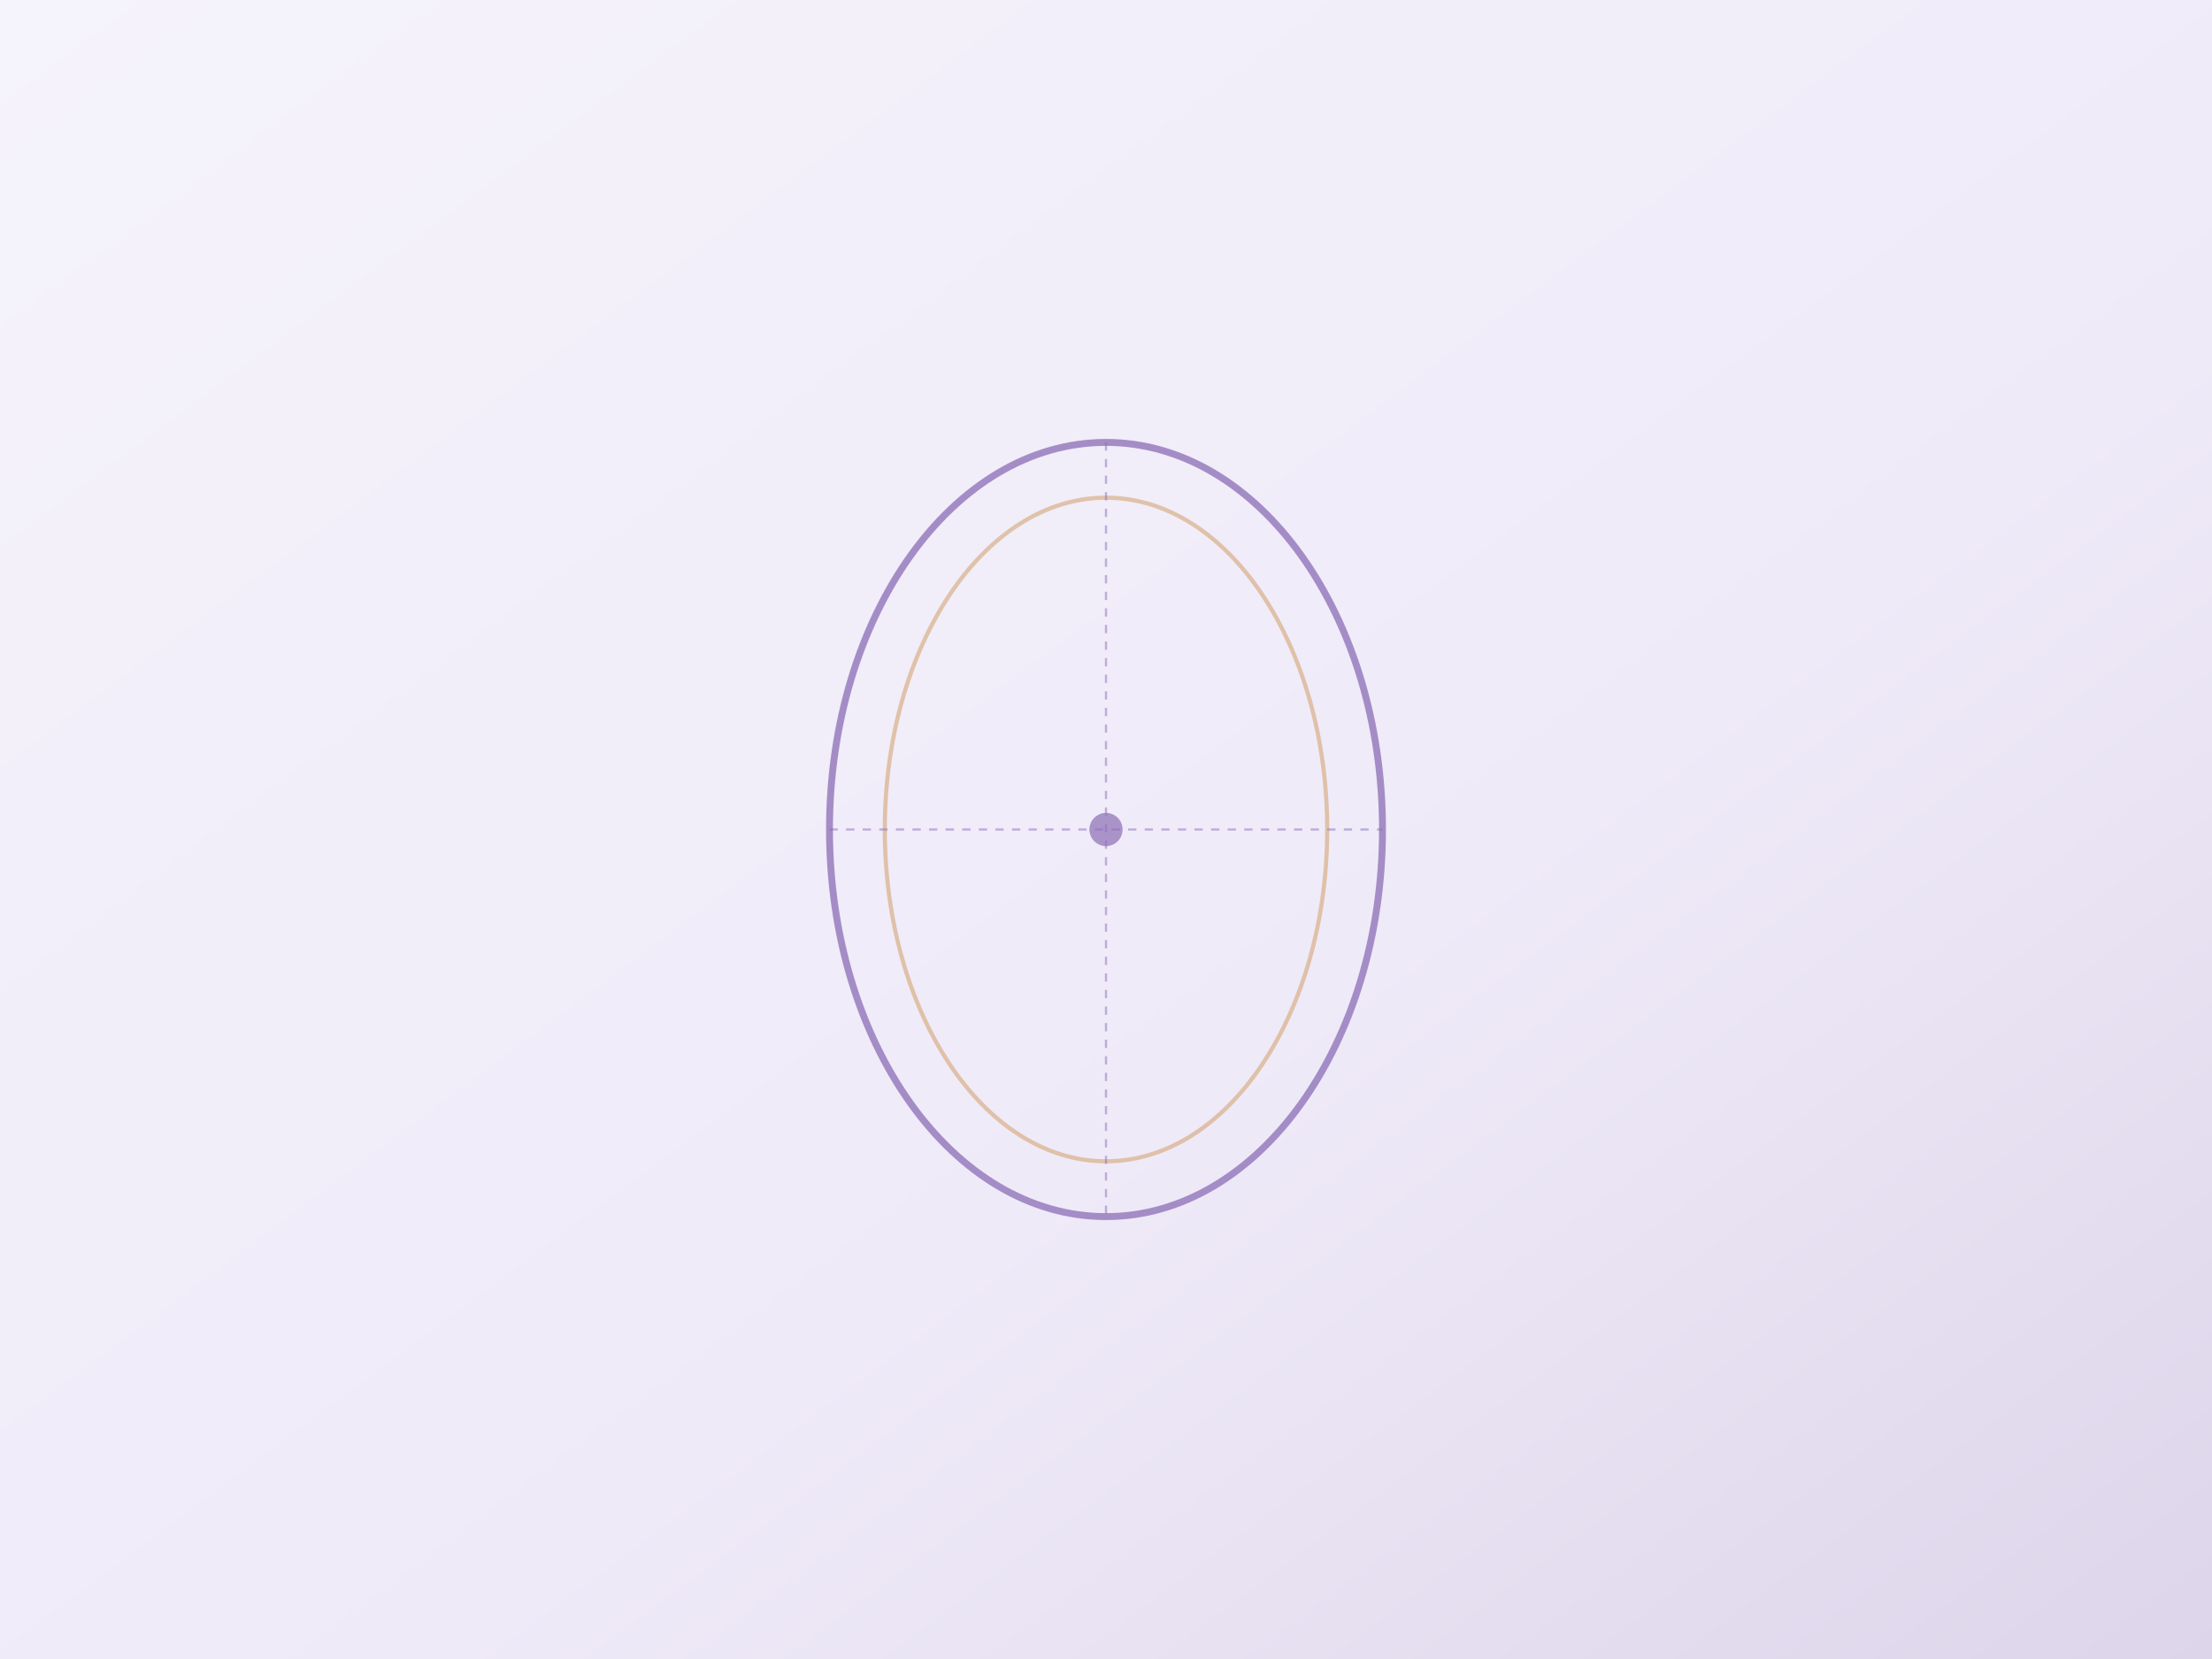
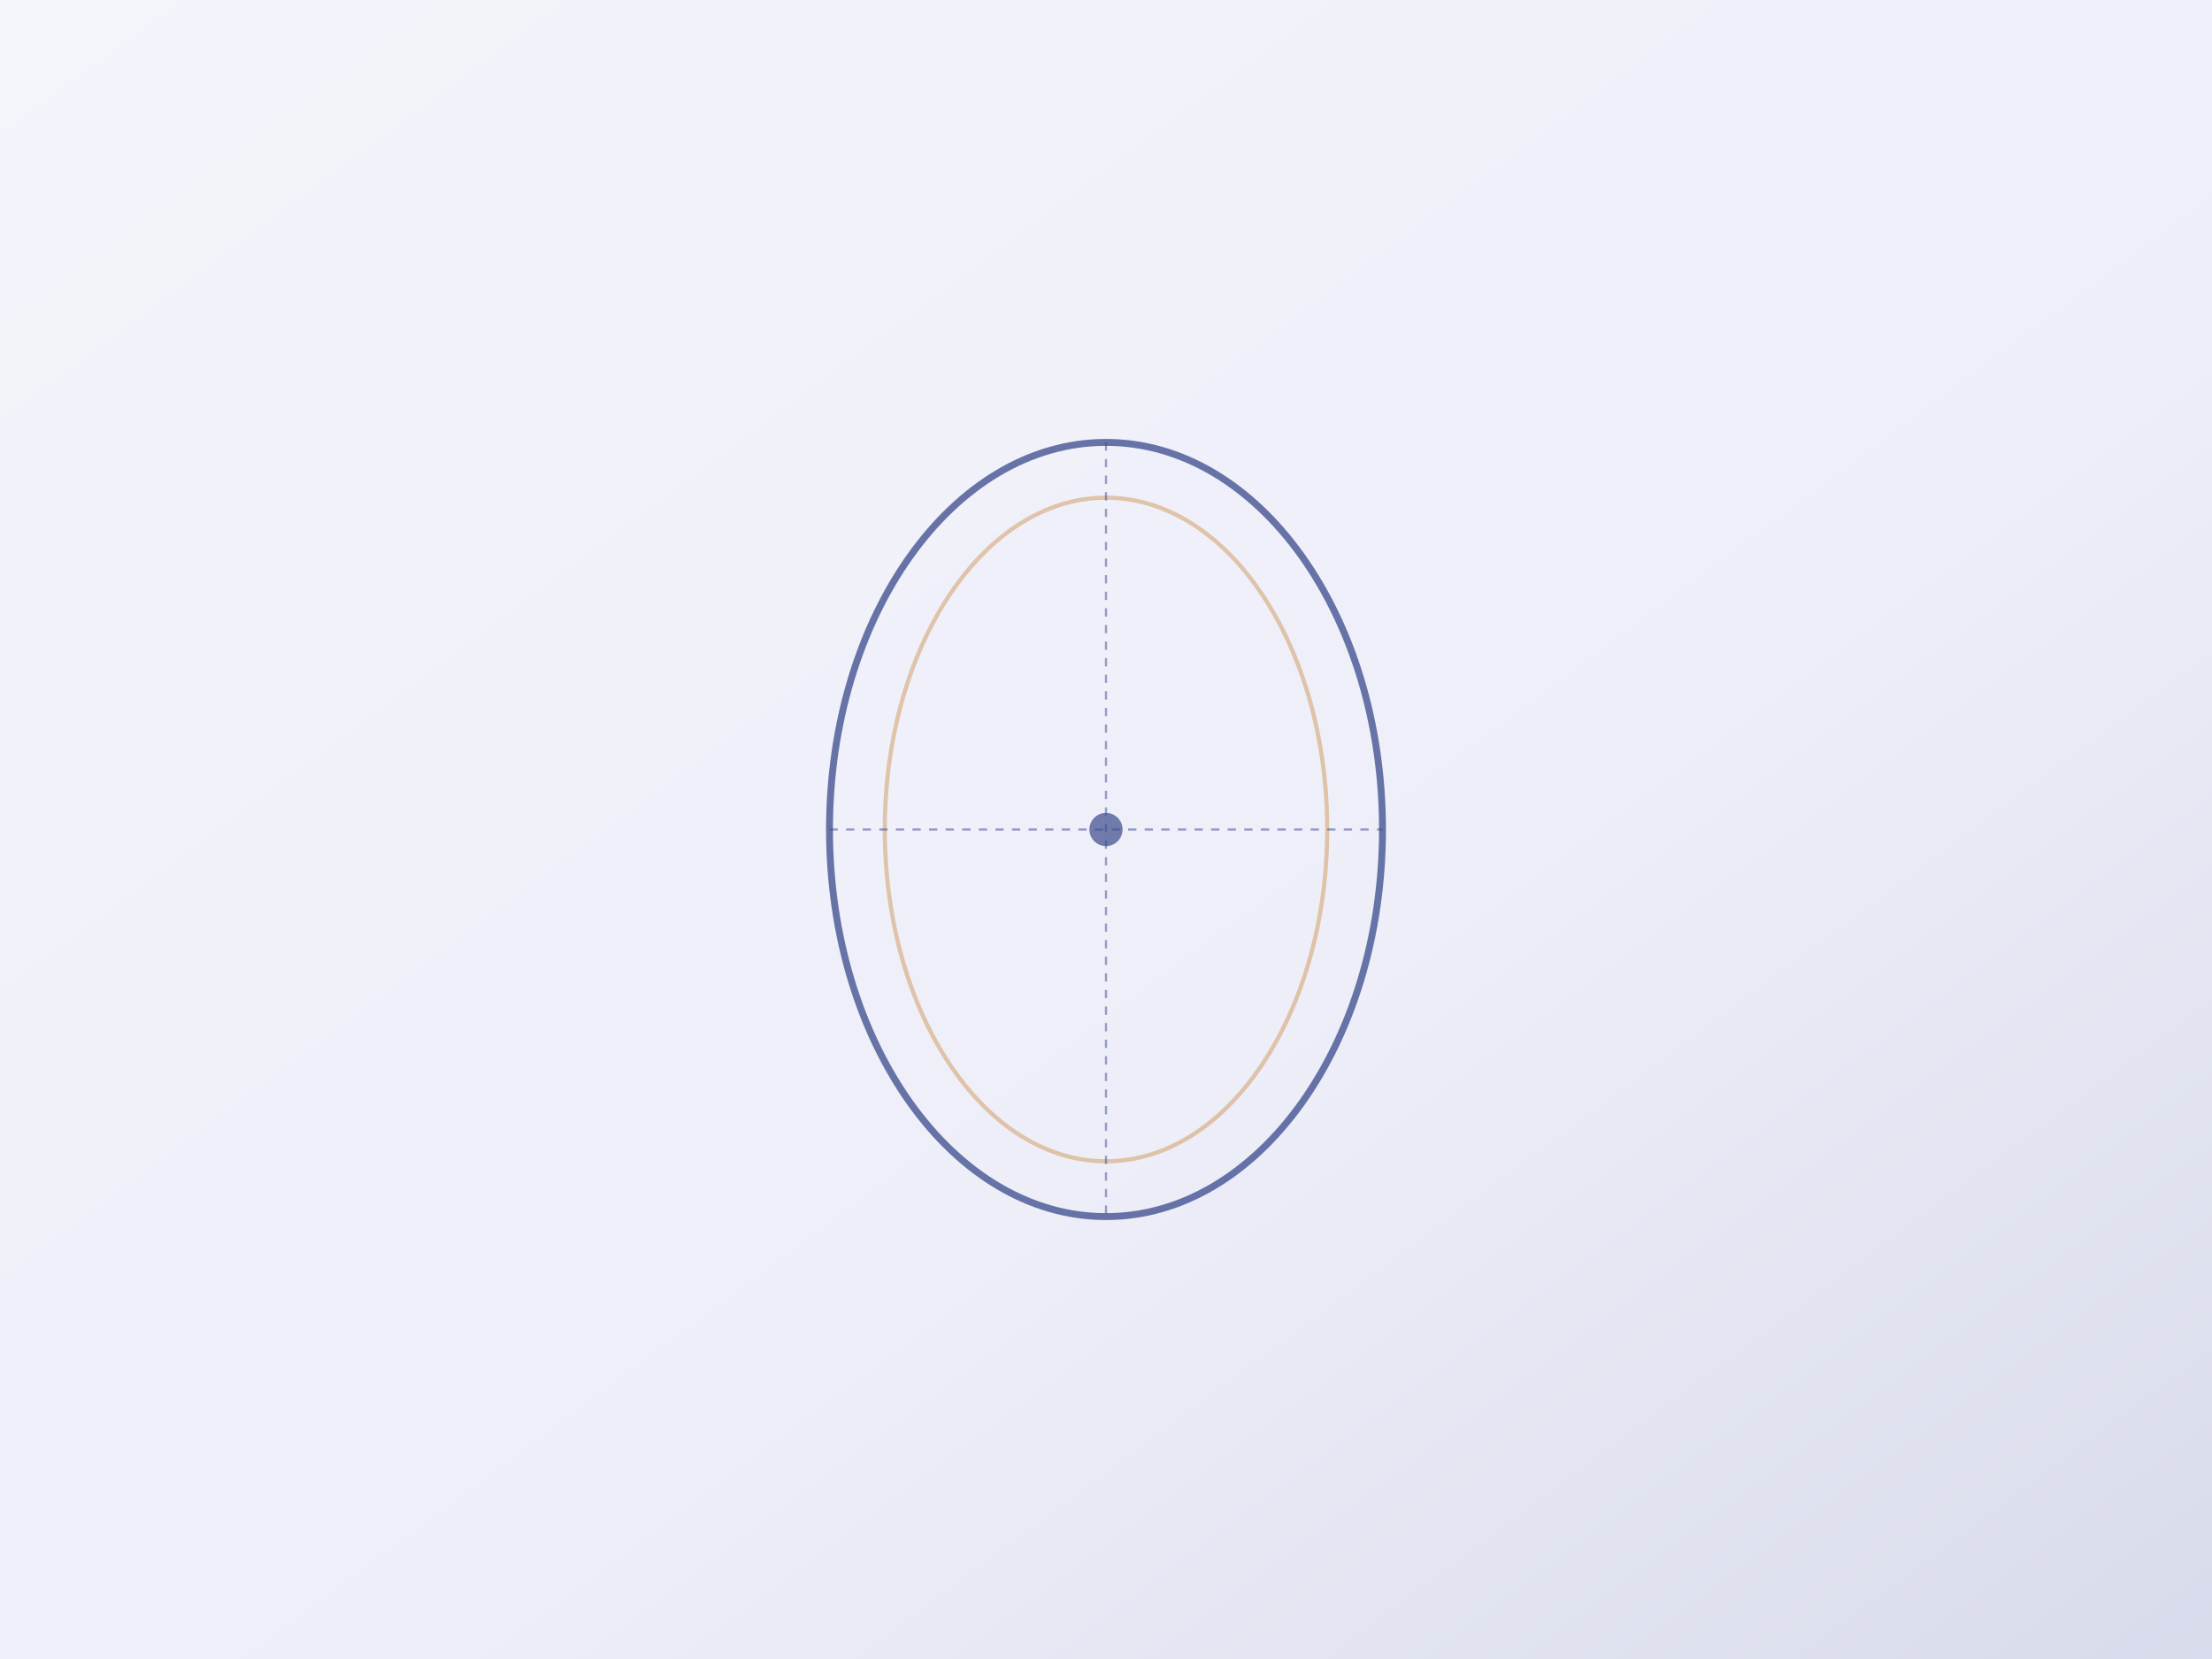
<svg xmlns="http://www.w3.org/2000/svg" viewBox="0 0 800 600" preserveAspectRatio="xMidYMid slice">
  <defs>
    <linearGradient id="bg-autolim" x1="0%" y1="0%" x2="100%" y2="100%">
-       <stop offset="0%" stop-color="#f5f3fb" />
-       <stop offset="60%" stop-color="#efeaf8" />
-       <stop offset="100%" stop-color="#ddd5ea" />
+       <stop offset="0%" stop-color="#f4f5fb" />
+       <stop offset="60%" stop-color="#edeef8" />
+       <stop offset="100%" stop-color="#d8dbeb" />
    </linearGradient>
  </defs>
  <rect width="800" height="600" fill="url(#bg-autolim)" />
  <g transform="translate(400, 300)">
-     <ellipse cx="0" cy="0" rx="100" ry="140" stroke="#8b6db5" stroke-width="2.5" fill="none" opacity="0.75" />
+     <ellipse cx="0" cy="0" rx="100" ry="140" stroke="#3a4a8c" stroke-width="2.5" fill="none" opacity="0.75" />
    <ellipse cx="0" cy="0" rx="80" ry="120" stroke="#d4a574" stroke-width="1.5" fill="none" opacity="0.6" />
-     <line x1="-100" y1="0" x2="100" y2="0" stroke="#8b6db5" stroke-width="0.8" opacity="0.5" stroke-dasharray="3 3" />
-     <line x1="0" y1="-140" x2="0" y2="140" stroke="#8b6db5" stroke-width="0.8" opacity="0.5" stroke-dasharray="3 3" />
-     <circle cx="0" cy="0" r="6" fill="#8b6db5" opacity="0.7" />
+     <line x1="-100" y1="0" x2="100" y2="0" stroke="#3a4a8c" stroke-width="0.8" opacity="0.5" stroke-dasharray="3 3" />
+     <line x1="0" y1="-140" x2="0" y2="140" stroke="#3a4a8c" stroke-width="0.8" opacity="0.5" stroke-dasharray="3 3" />
+     <circle cx="0" cy="0" r="6" fill="#3a4a8c" opacity="0.7" />
  </g>
</svg>
